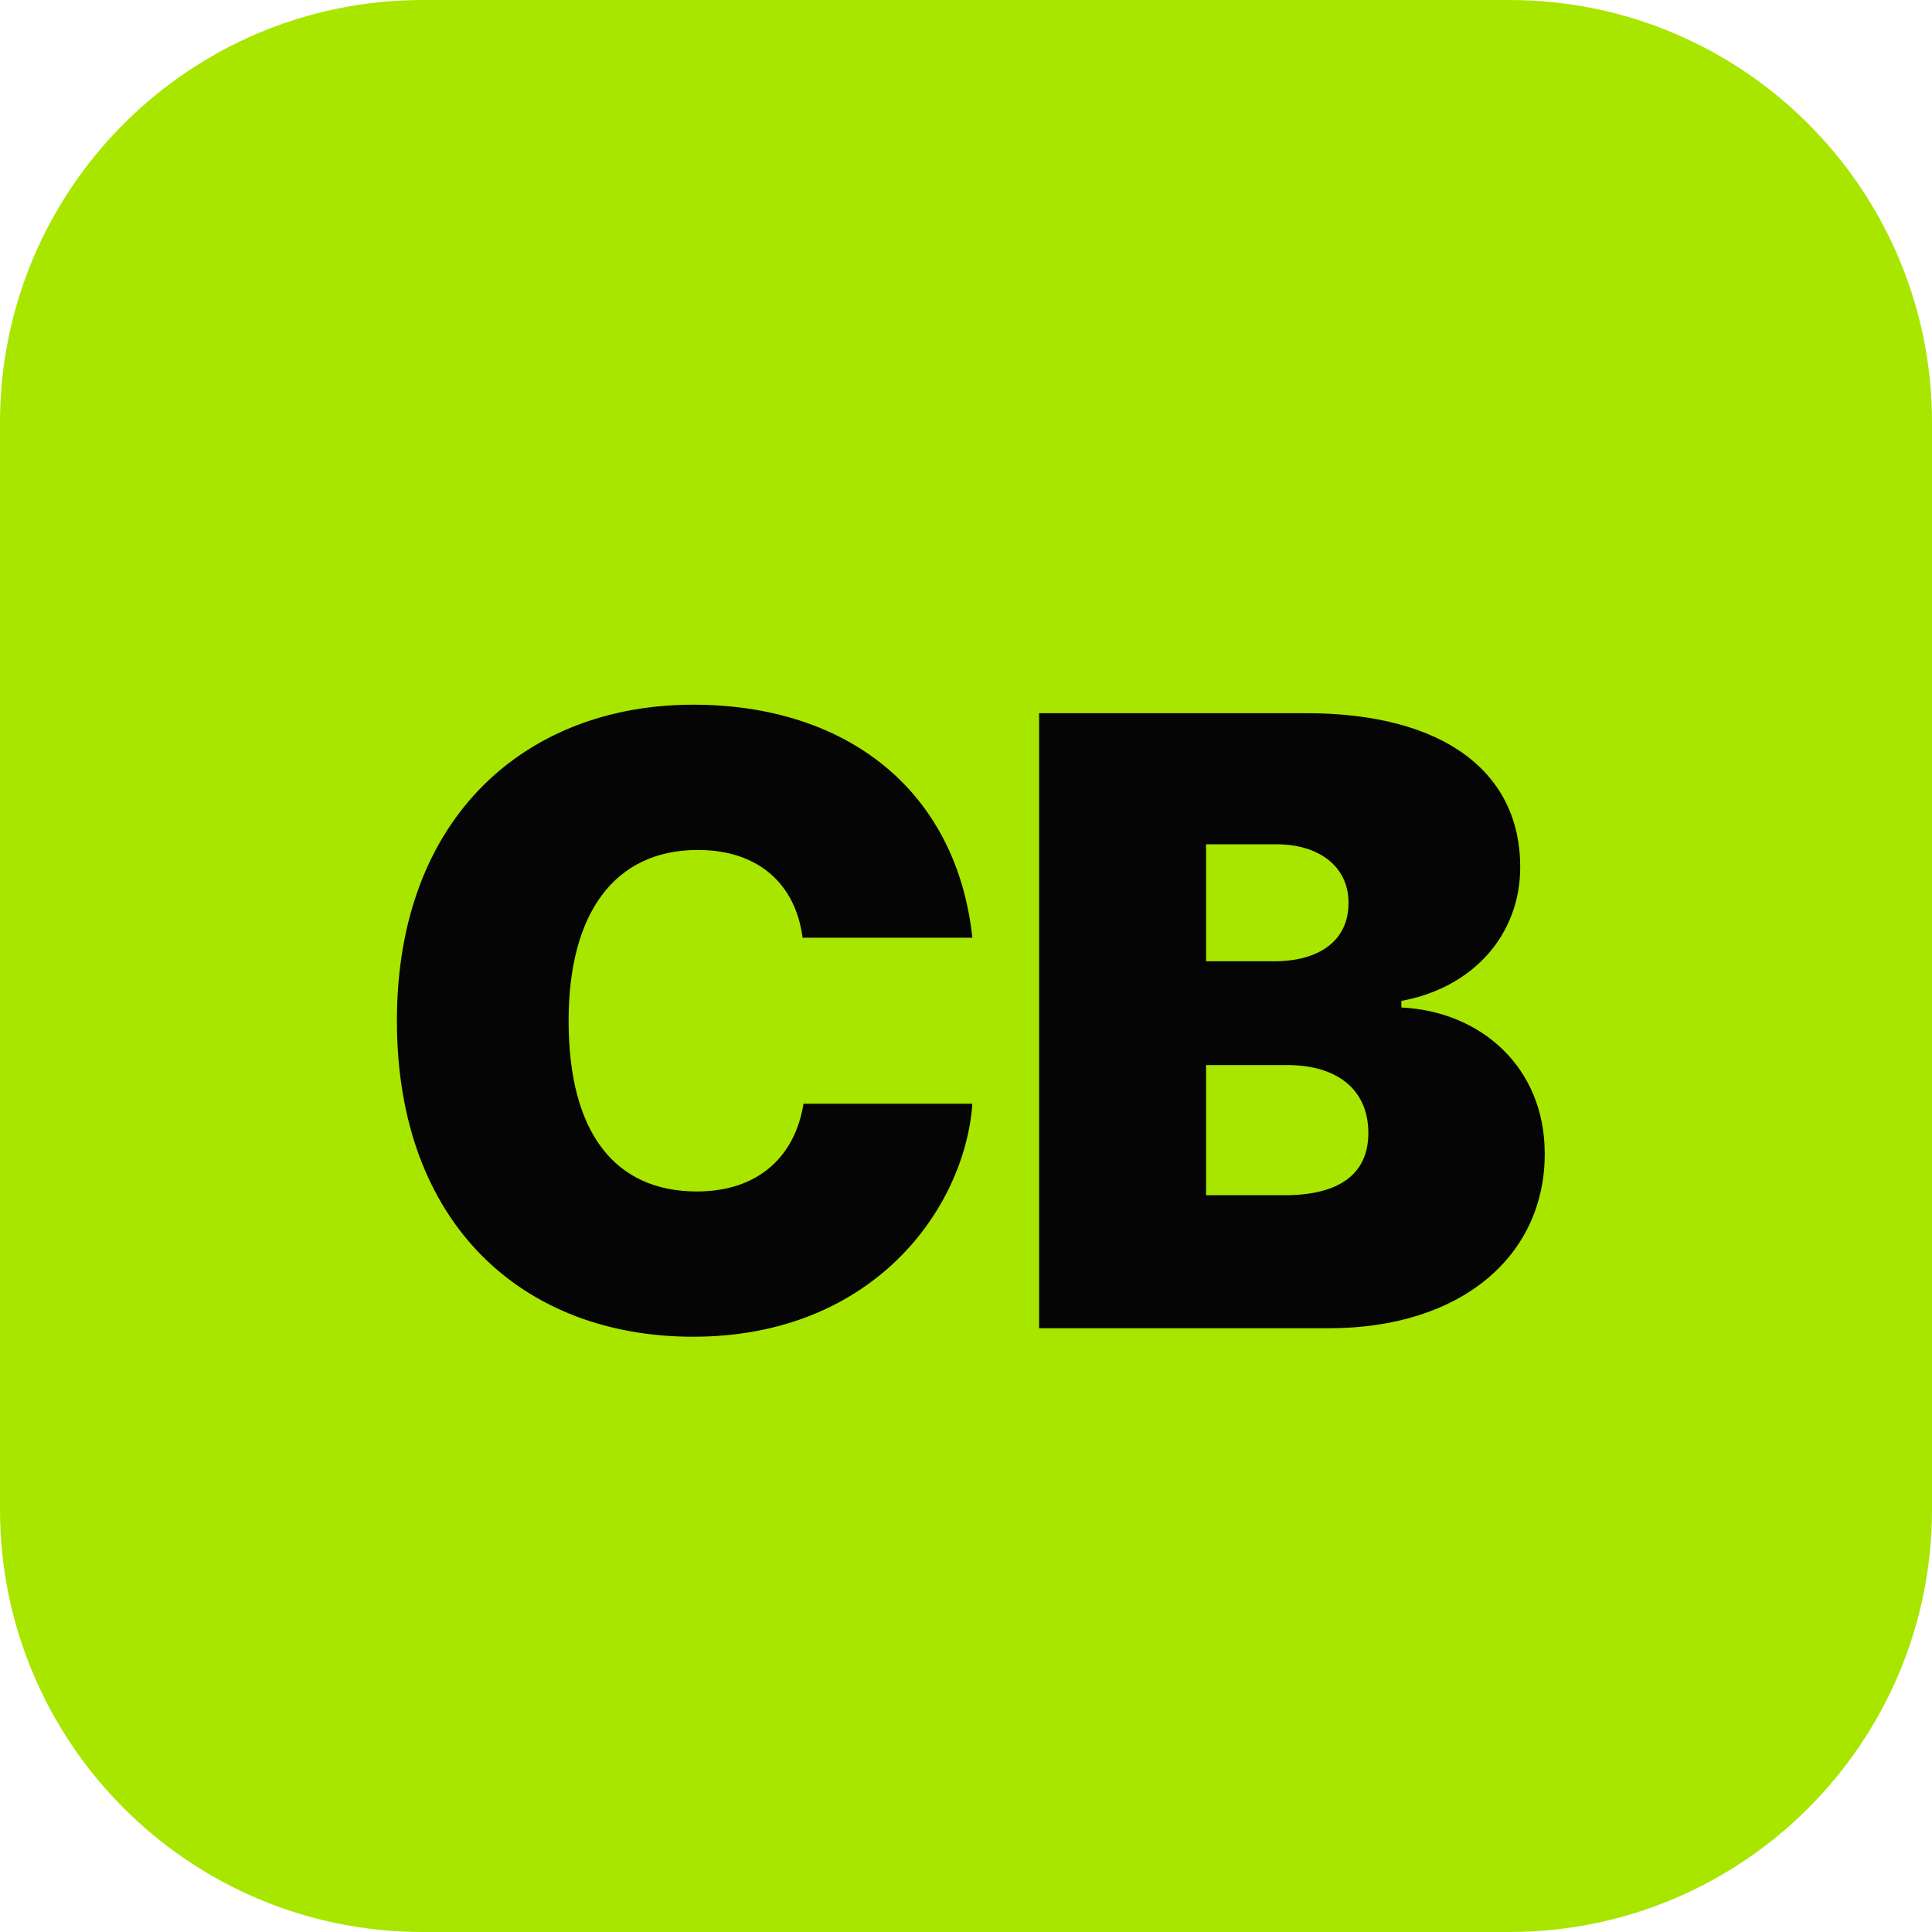
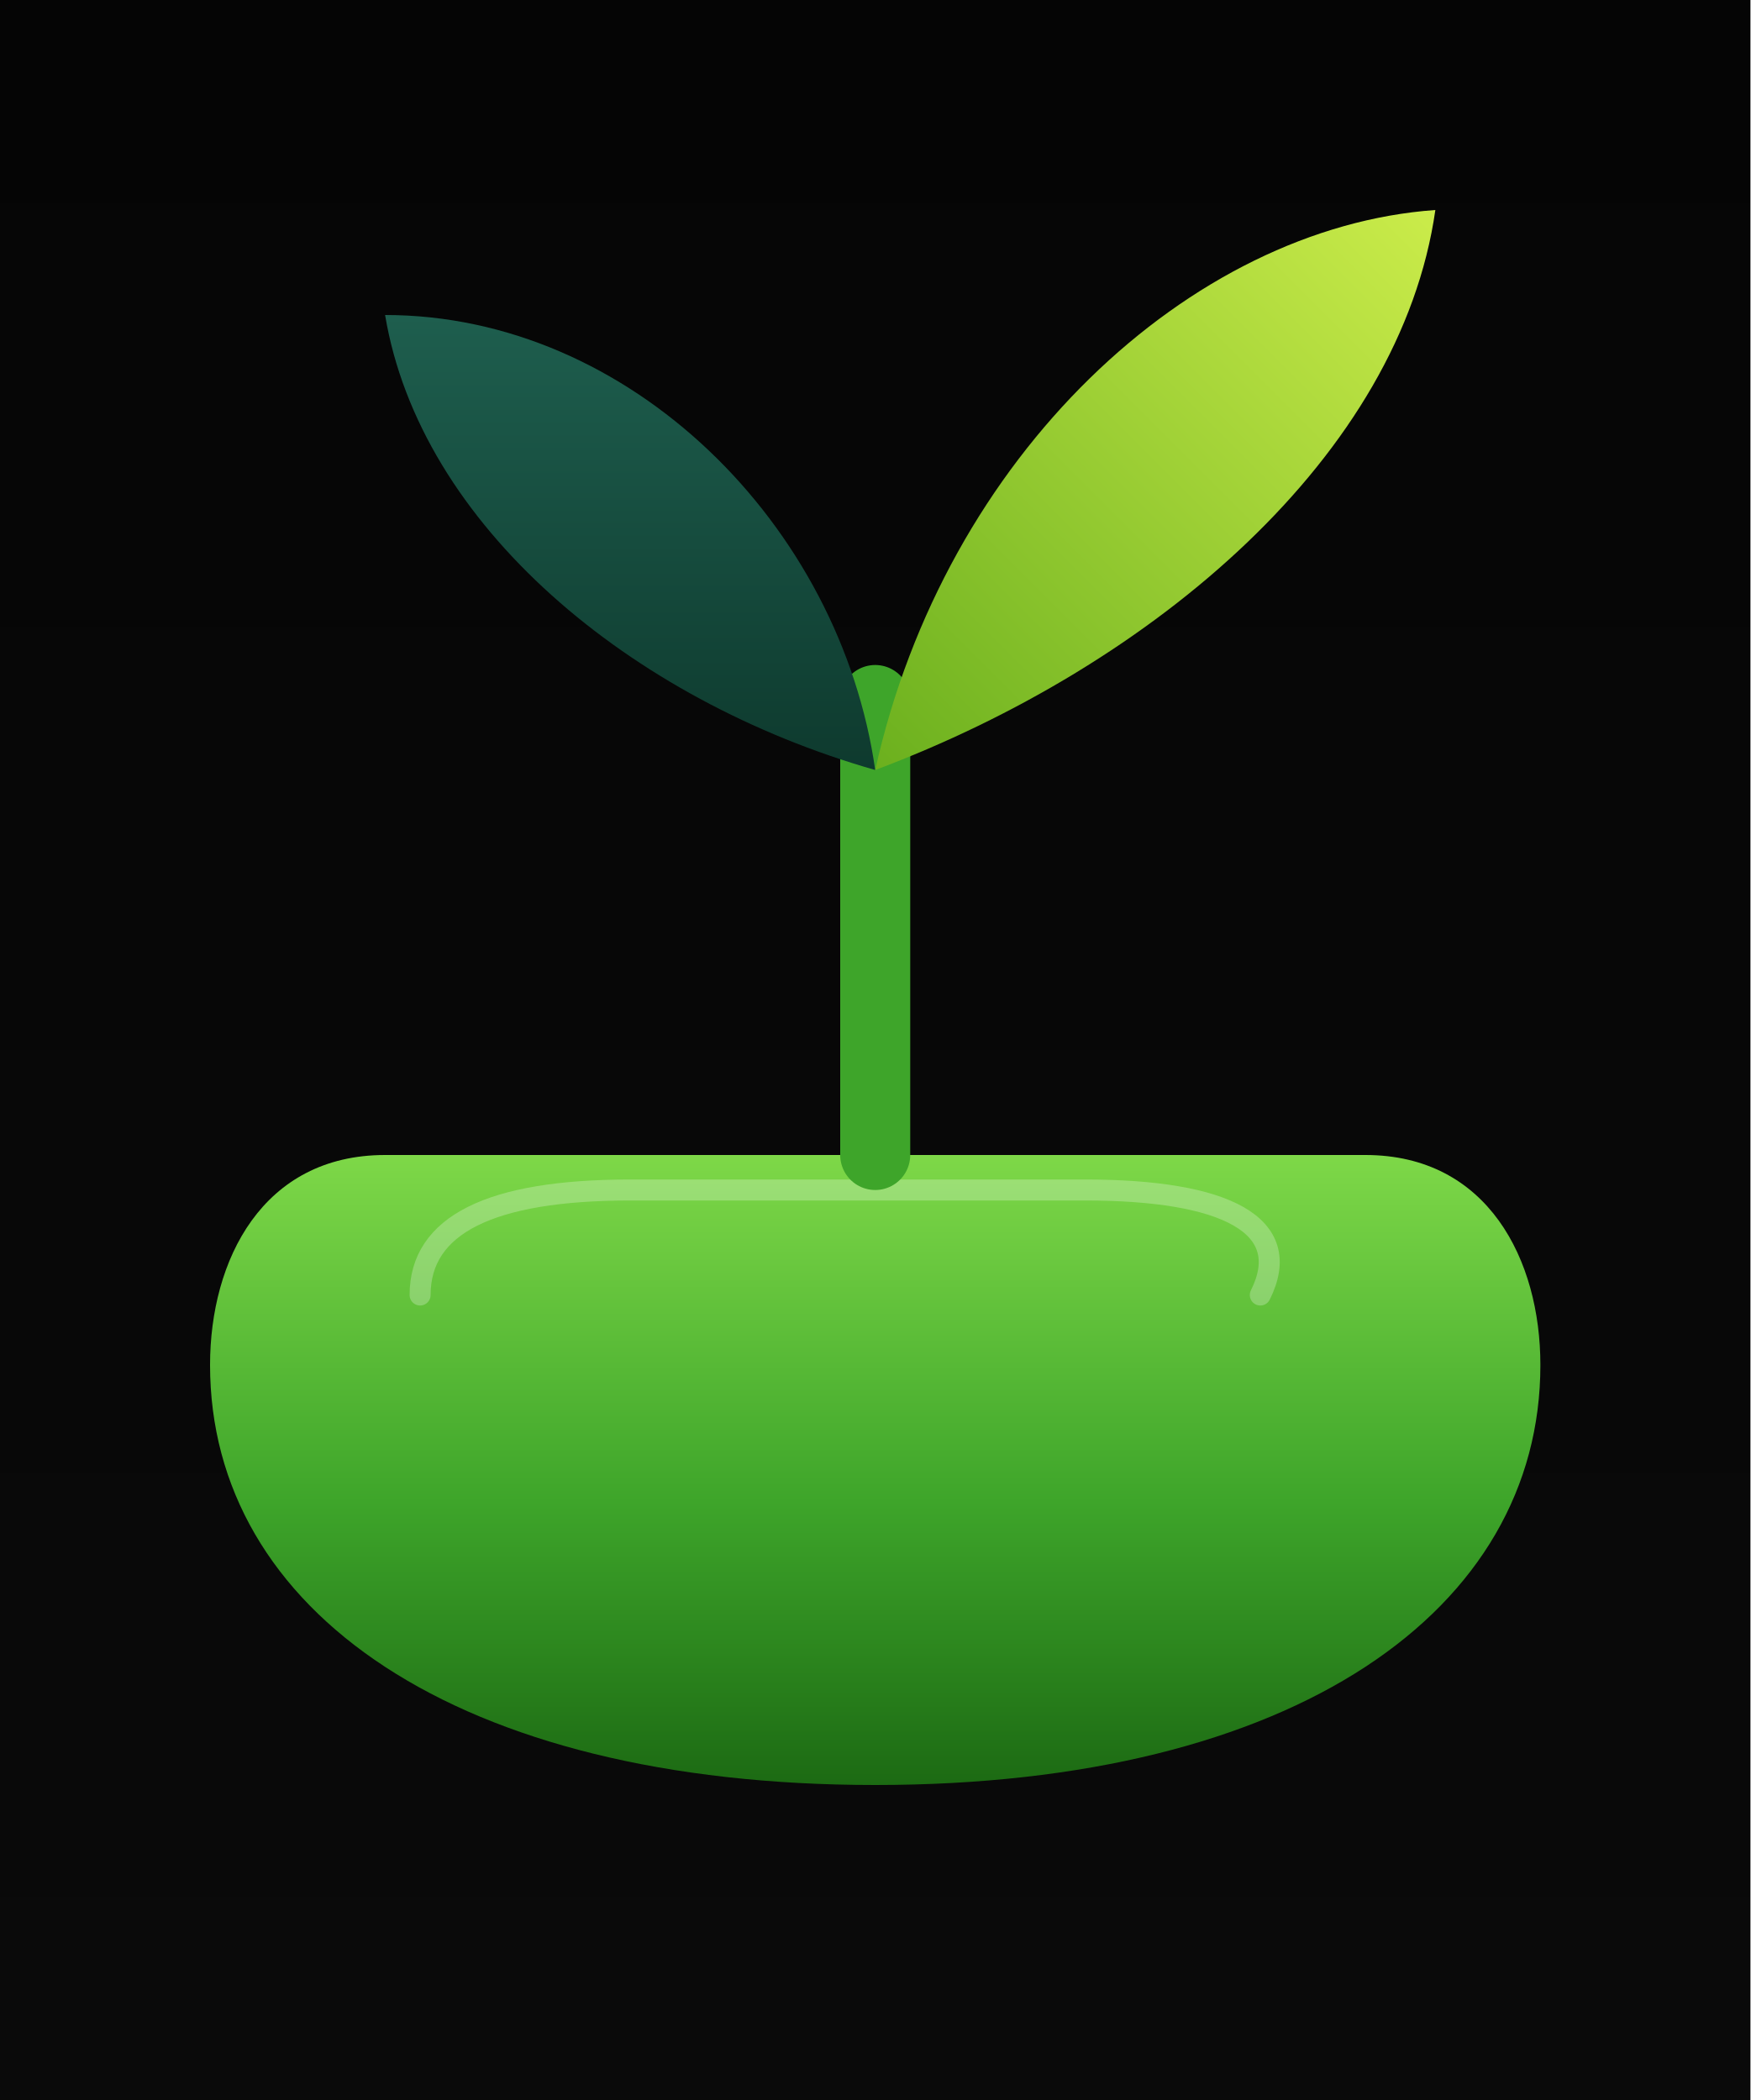
- <svg xmlns="http://www.w3.org/2000/svg" viewBox="0 0 32 32">
-   <rect width="32" height="32" rx="7" fill="#A8E600" />
-   <text x="16" y="22" font-family="system-ui, -apple-system, sans-serif" font-size="14" font-weight="900" text-anchor="middle" fill="#050505">CB</text>
+ <svg xmlns="http://www.w3.org/2000/svg" viewBox="0 0 100 120">
+   <defs>
+     <linearGradient id="bg" x1="0" y1="0" x2="0" y2="1">
+       <stop offset="0%" stop-color="#050505" />
+       <stop offset="100%" stop-color="#0a0a0a" />
+     </linearGradient>
+     <linearGradient id="bean" x1="0" y1="0" x2="0" y2="1">
+       <stop offset="0%" stop-color="#7ED848" />
+       <stop offset="55%" stop-color="#3EA52A" />
+       <stop offset="100%" stop-color="#1C6A13" />
+     </linearGradient>
+     <linearGradient id="leafR" x1="0" y1="1" x2="1" y2="0">
+       <stop offset="0%" stop-color="#6BB01E" />
+       <stop offset="100%" stop-color="#CBEC4A" />
+     </linearGradient>
+     <linearGradient id="leafL" x1="0" y1="0" x2="0" y2="1">
+       <stop offset="0%" stop-color="#1E5E4E" />
+       <stop offset="100%" stop-color="#0E3A2E" />
+     </linearGradient>
+   </defs>
+   <rect width="100" height="120" fill="url(#bg)" />
+   <path d="M 12 78 C 12 92 26 102 50 102 C 74 102 88 92 88 78 C 88 72 85 66 78 66 L 22 66 C 15 66 12 72 12 78 Z" fill="url(#bean)" />
+   <path d="M 24 74 C 24 70 28 68 36 68 L 62 68 C 70 68 74 70 72 74" stroke="rgba(255,255,255,0.25)" stroke-width="1.2" fill="none" stroke-linecap="round" />
+   <path d="M 50 66 C 50 58 50 52 50 40" stroke="#3EA52A" stroke-width="4" stroke-linecap="round" fill="none" />
+   <path d="M 50 44 C 36 40 24 30 22 18 C 36 18 48 30 50 44 Z" fill="url(#leafL)" />
+   <path d="M 50 44 C 66 38 80 26 82 12 C 68 13 54 26 50 44 Z" fill="url(#leafR)" />
</svg>
